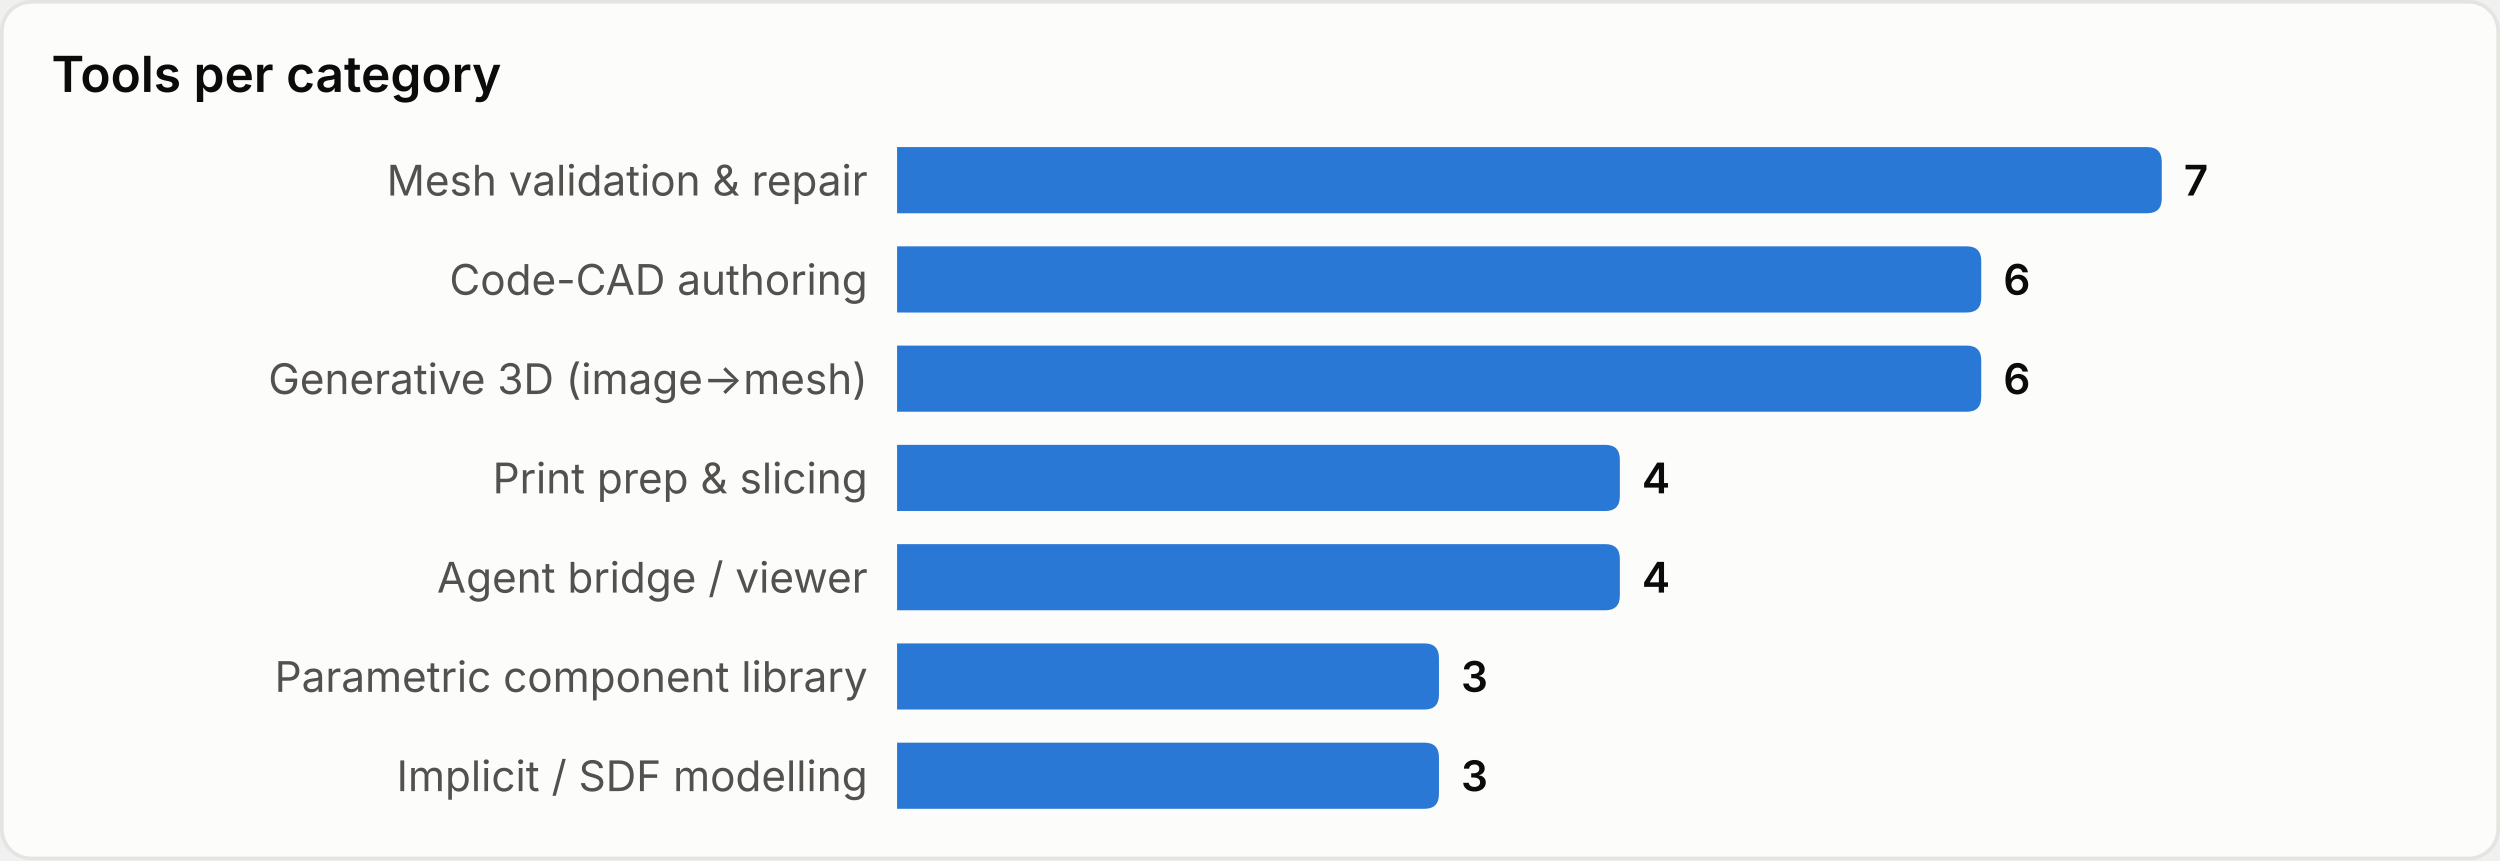
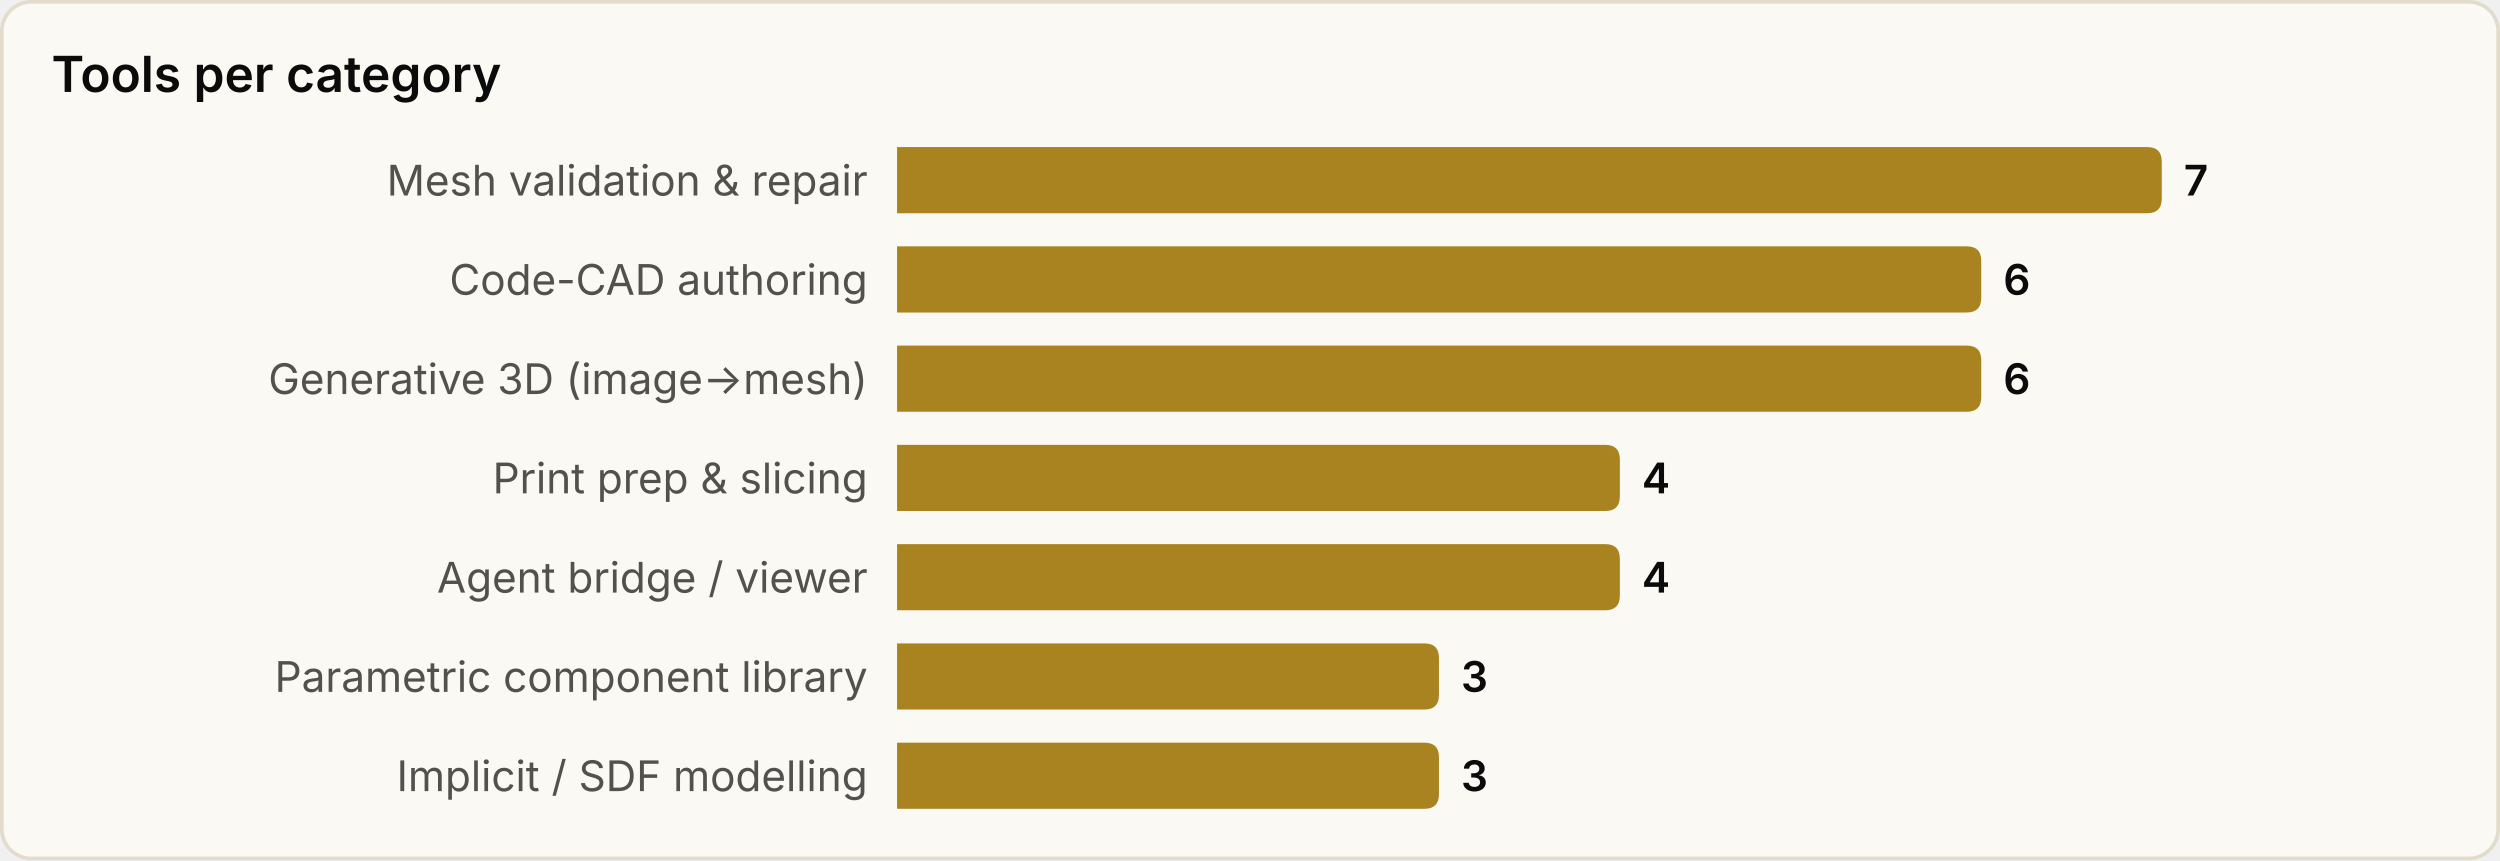
<svg xmlns="http://www.w3.org/2000/svg" width="680" height="234" viewBox="0 0 680 234" role="img" aria-label="Tools per category">
  <style>
text{font-family:system-ui,-apple-system,'Segoe UI',sans-serif}
- .srf{fill:#fcfcfb;stroke:#e4e4e0}.ttl{fill:#0b0b0b;font-size:13.5px;font-weight:600}
+ .srf{fill:#fbf9f3;stroke:#e2dccd}.ttl{fill:#0b0b0b;font-size:13.5px;font-weight:600}
.lbl{fill:#52514e;font-size:11.5px}.val{fill:#0b0b0b;font-size:11.5px;font-weight:600}
- .bar{fill:#2a78d6}
+ .bar{fill:#a8831f}
@media(prefers-color-scheme:dark){
- .srf{fill:#1a1a19;stroke:#33332f}.ttl{fill:#ffffff}
- .lbl{fill:#c3c2b7}.val{fill:#ffffff}.bar{fill:#3987e5}
+ .srf{fill:#131826;stroke:#2a3145}.ttl{fill:#f2eee4}
+ .lbl{fill:#a9a69c}.val{fill:#f2eee4}.bar{fill:#d9b04a}
}
</style>
  <rect x="0.5" y="0.5" width="679" height="233" rx="8" class="srf" />
  <text x="14" y="25" class="ttl">Tools per category</text>
  <text x="236" y="49.0" class="lbl" text-anchor="end" dominant-baseline="central">Mesh validation &amp; repair</text>
  <path d="M244,40 h340.0 q4,0 4,4 v10 q0,4 -4,4 h-340.0 z" class="bar" />
  <text x="594.0" y="49.0" class="val" dominant-baseline="central">7</text>
  <text x="236" y="76.0" class="lbl" text-anchor="end" dominant-baseline="central">Code-CAD authoring</text>
  <path d="M244,67 h290.9 q4,0 4,4 v10 q0,4 -4,4 h-290.9 z" class="bar" />
  <text x="544.9" y="76.0" class="val" dominant-baseline="central">6</text>
  <text x="236" y="103.0" class="lbl" text-anchor="end" dominant-baseline="central">Generative 3D (image→mesh)</text>
  <path d="M244,94 h290.9 q4,0 4,4 v10 q0,4 -4,4 h-290.9 z" class="bar" />
  <text x="544.9" y="103.0" class="val" dominant-baseline="central">6</text>
  <text x="236" y="130.0" class="lbl" text-anchor="end" dominant-baseline="central">Print prep &amp; slicing</text>
  <path d="M244,121 h192.6 q4,0 4,4 v10 q0,4 -4,4 h-192.6 z" class="bar" />
  <text x="446.6" y="130.0" class="val" dominant-baseline="central">4</text>
  <text x="236" y="157.0" class="lbl" text-anchor="end" dominant-baseline="central">Agent bridge / viewer</text>
  <path d="M244,148 h192.6 q4,0 4,4 v10 q0,4 -4,4 h-192.6 z" class="bar" />
  <text x="446.6" y="157.0" class="val" dominant-baseline="central">4</text>
  <text x="236" y="184.0" class="lbl" text-anchor="end" dominant-baseline="central">Parametric component library</text>
  <path d="M244,175 h143.4 q4,0 4,4 v10 q0,4 -4,4 h-143.4 z" class="bar" />
  <text x="397.4" y="184.0" class="val" dominant-baseline="central">3</text>
  <text x="236" y="211.0" class="lbl" text-anchor="end" dominant-baseline="central">Implicit / SDF modelling</text>
  <path d="M244,202 h143.4 q4,0 4,4 v10 q0,4 -4,4 h-143.4 z" class="bar" />
  <text x="397.4" y="211.0" class="val" dominant-baseline="central">3</text>
</svg>
